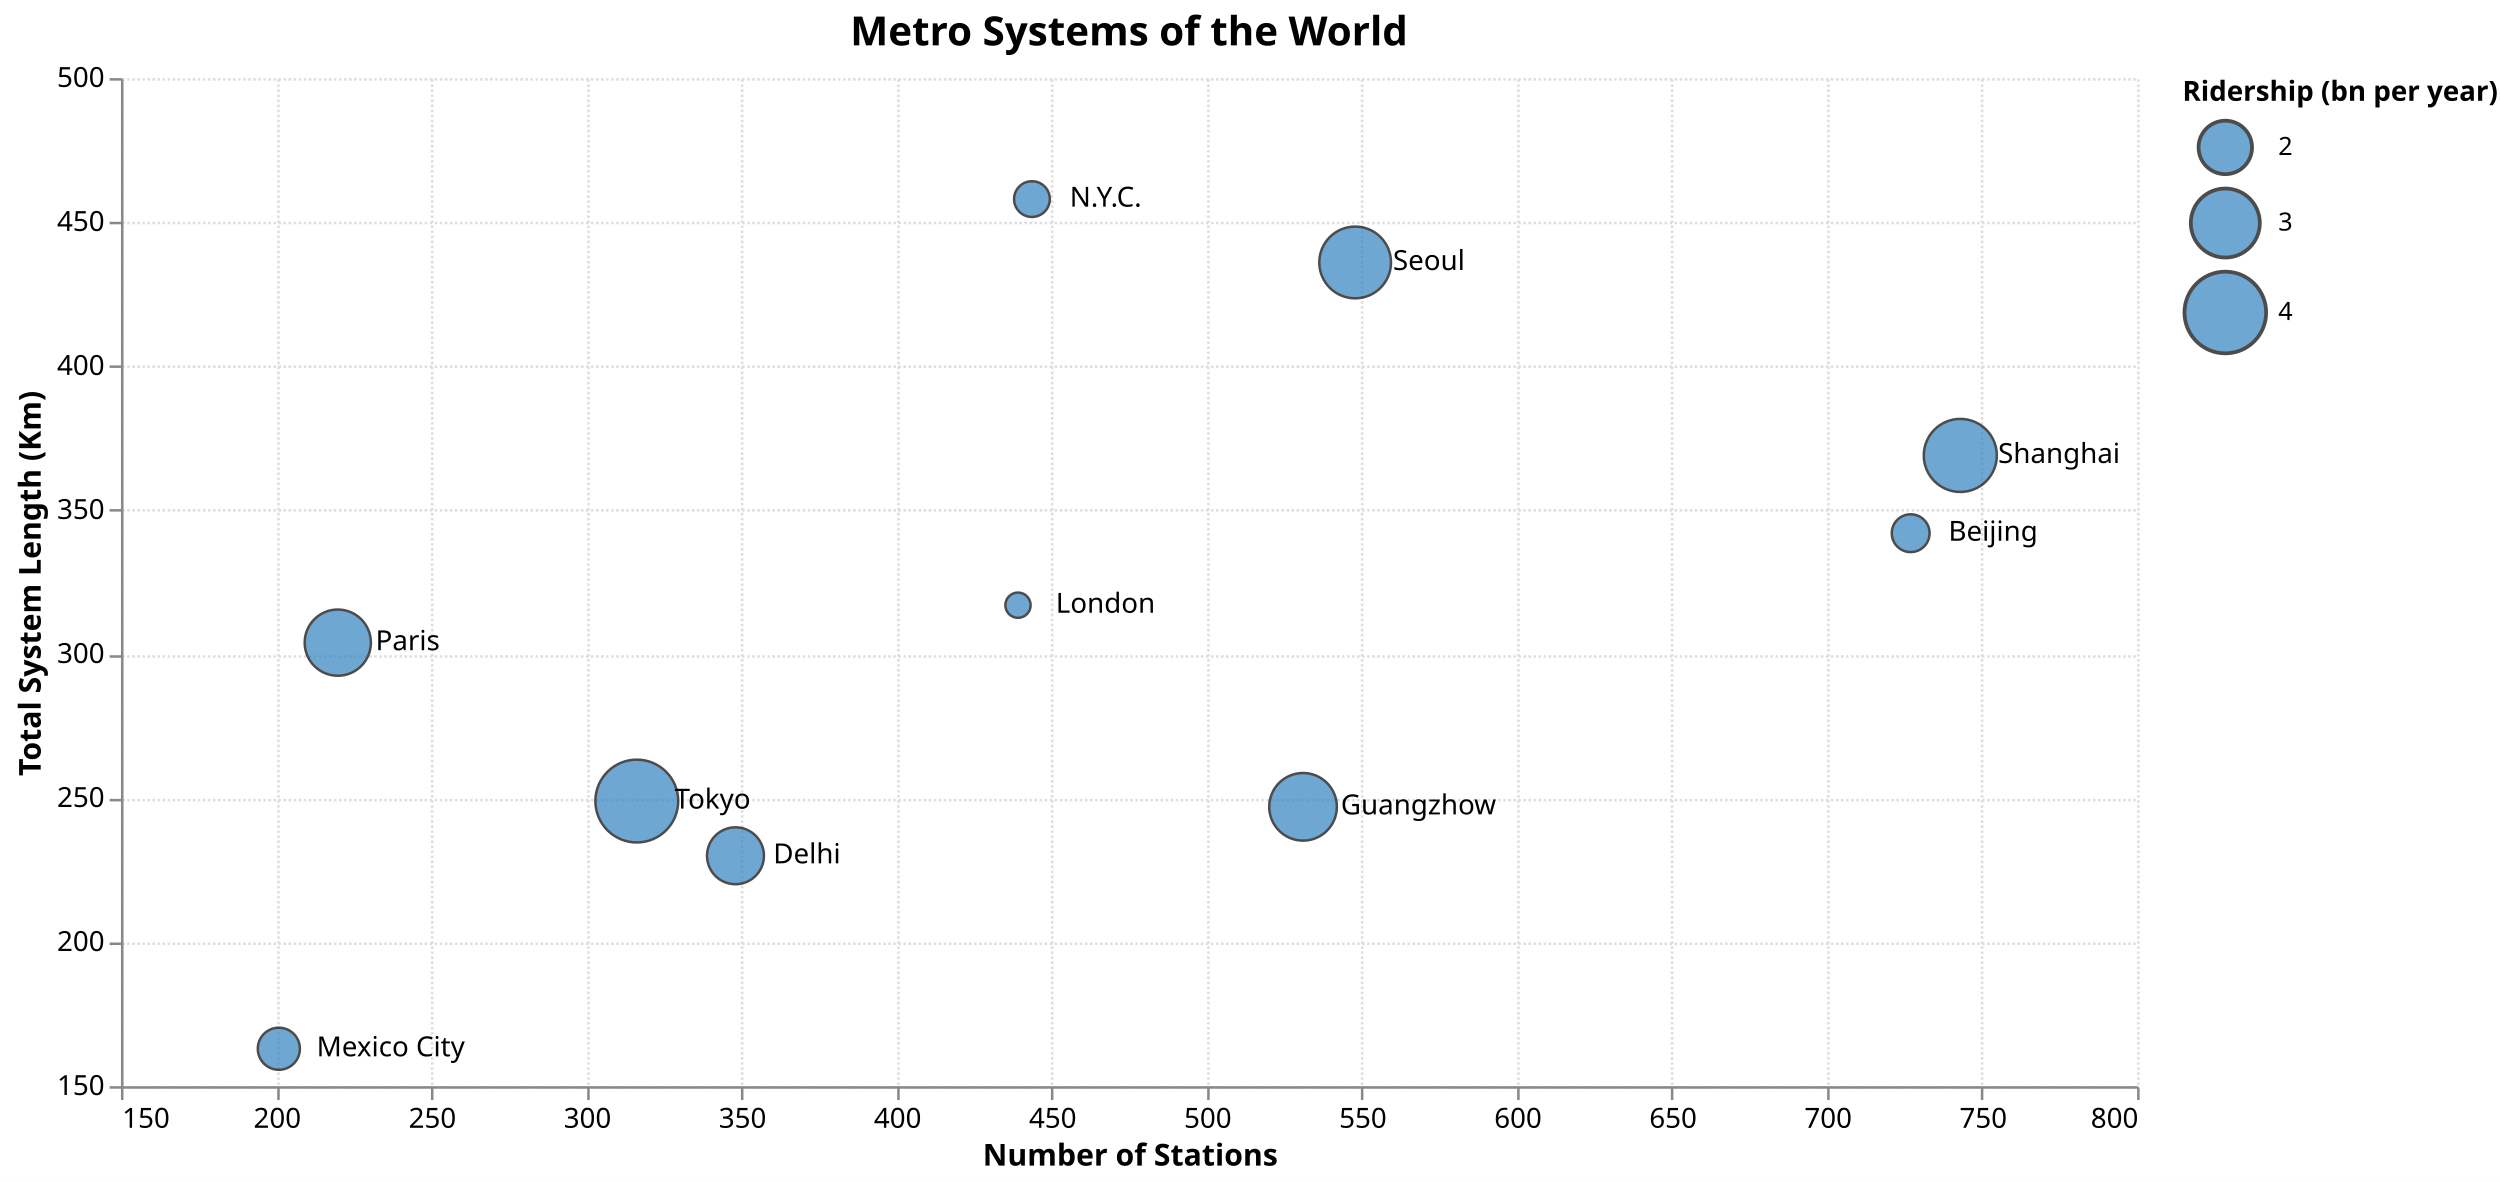
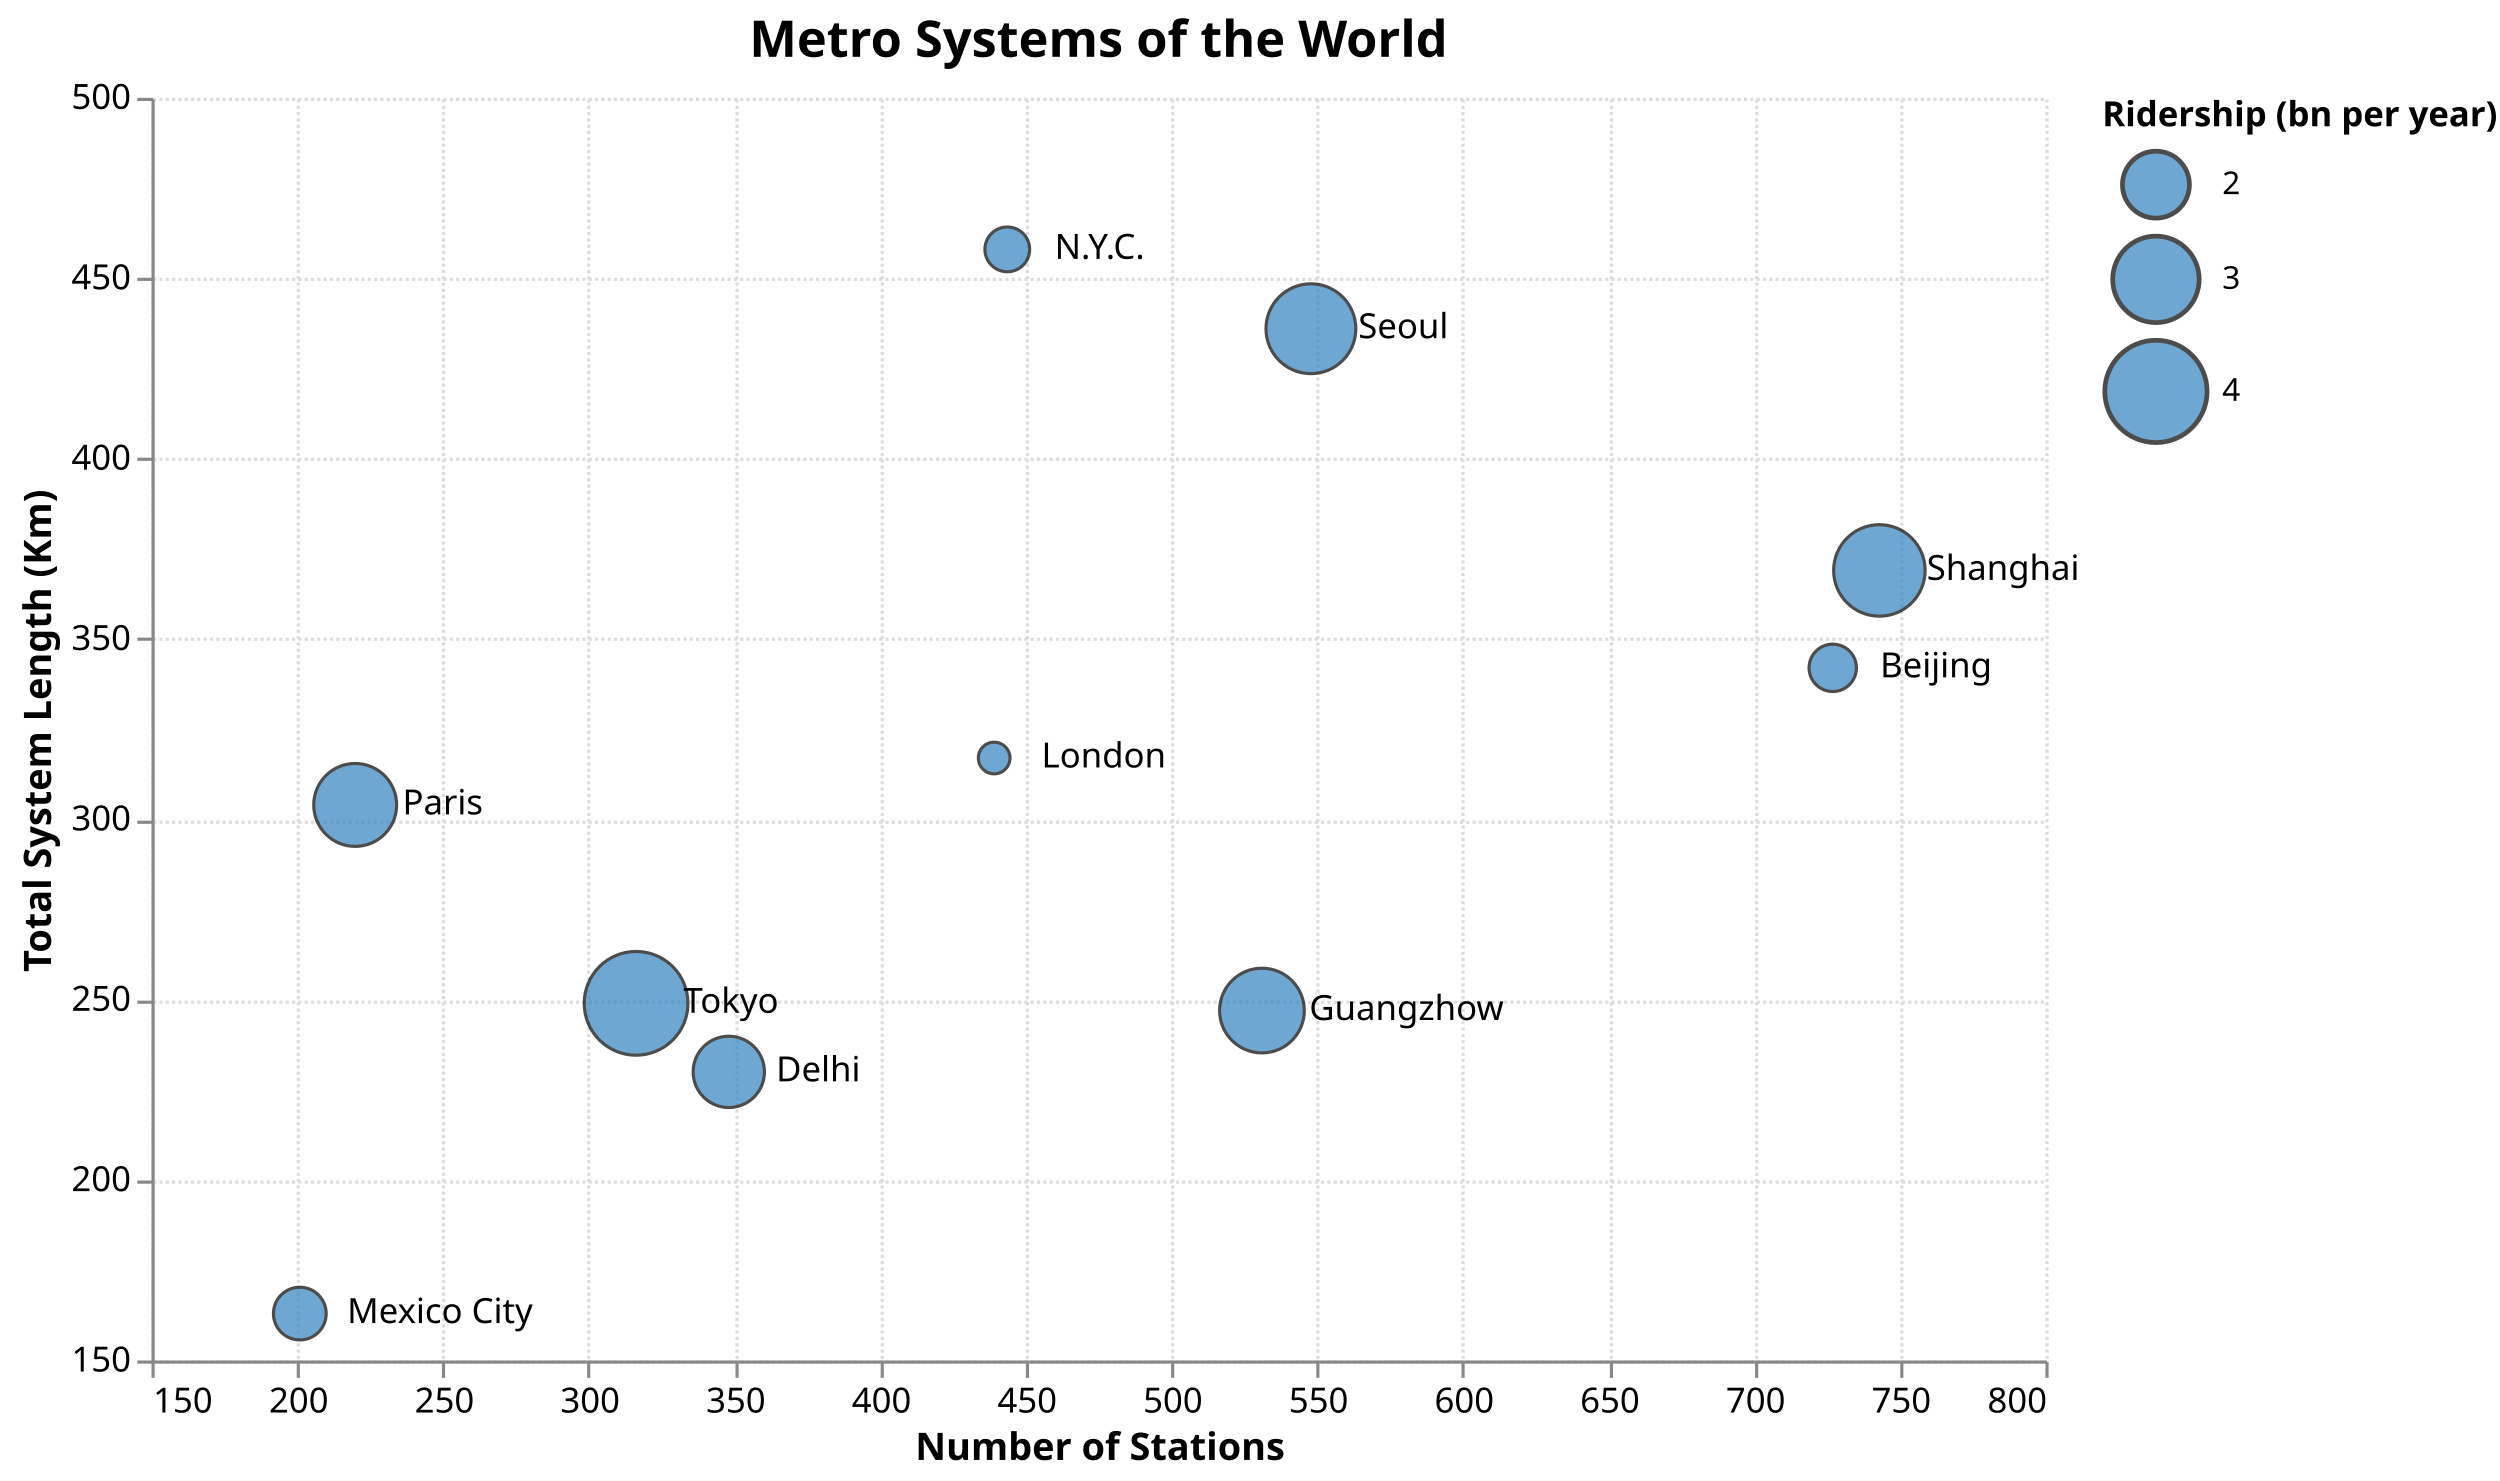
- <svg xmlns="http://www.w3.org/2000/svg" version="1.1" class="marks" width="992" height="469" viewBox="0 0 992 469">
-   <rect width="992" height="469" fill="white" />
+ <svg xmlns="http://www.w3.org/2000/svg" version="1.1" class="marks" width="792" height="469" viewBox="0 0 792 469">
+   <rect width="792" height="469" fill="white" />
  <g fill="none" stroke-miterlimit="10" transform="translate(48,31)">
    <g class="mark-group role-frame root" role="graphics-object" aria-roledescription="group mark container">
      <g transform="translate(0,0)">
-         <path class="background" aria-hidden="true" d="M0,0h800v400h-800Z" />
+         <path class="background" aria-hidden="true" d="M0,0h600v400h-600Z" />
        <g>
          <g class="mark-group role-axis" aria-hidden="true">
            <g transform="translate(0.5,400.5)">
              <path class="background" aria-hidden="true" d="M0,0h0v0h0Z" pointer-events="none" />
              <g>
                <g class="mark-rule role-axis-grid" pointer-events="none">
                  <line transform="translate(0,-400)" x2="0" y2="400" stroke="#ddd" stroke-width="1" stroke-dasharray="1,1" opacity="1" />
-                   <line transform="translate(62,-400)" x2="0" y2="400" stroke="#ddd" stroke-width="1" stroke-dasharray="1,1" opacity="1" />
-                   <line transform="translate(123,-400)" x2="0" y2="400" stroke="#ddd" stroke-width="1" stroke-dasharray="1,1" opacity="1" />
+                   <line transform="translate(46,-400)" x2="0" y2="400" stroke="#ddd" stroke-width="1" stroke-dasharray="1,1" opacity="1" />
+                   <line transform="translate(92,-400)" x2="0" y2="400" stroke="#ddd" stroke-width="1" stroke-dasharray="1,1" opacity="1" />
+                   <line transform="translate(138,-400)" x2="0" y2="400" stroke="#ddd" stroke-width="1" stroke-dasharray="1,1" opacity="1" />
                  <line transform="translate(185,-400)" x2="0" y2="400" stroke="#ddd" stroke-width="1" stroke-dasharray="1,1" opacity="1" />
-                   <line transform="translate(246,-400)" x2="0" y2="400" stroke="#ddd" stroke-width="1" stroke-dasharray="1,1" opacity="1" />
-                   <line transform="translate(308,-400)" x2="0" y2="400" stroke="#ddd" stroke-width="1" stroke-dasharray="1,1" opacity="1" />
+                   <line transform="translate(231,-400)" x2="0" y2="400" stroke="#ddd" stroke-width="1" stroke-dasharray="1,1" opacity="1" />
+                   <line transform="translate(277,-400)" x2="0" y2="400" stroke="#ddd" stroke-width="1" stroke-dasharray="1,1" opacity="1" />
+                   <line transform="translate(323,-400)" x2="0" y2="400" stroke="#ddd" stroke-width="1" stroke-dasharray="1,1" opacity="1" />
                  <line transform="translate(369,-400)" x2="0" y2="400" stroke="#ddd" stroke-width="1" stroke-dasharray="1,1" opacity="1" />
-                   <line transform="translate(431,-400)" x2="0" y2="400" stroke="#ddd" stroke-width="1" stroke-dasharray="1,1" opacity="1" />
-                   <line transform="translate(492,-400)" x2="0" y2="400" stroke="#ddd" stroke-width="1" stroke-dasharray="1,1" opacity="1" />
+                   <line transform="translate(415,-400)" x2="0" y2="400" stroke="#ddd" stroke-width="1" stroke-dasharray="1,1" opacity="1" />
+                   <line transform="translate(462,-400)" x2="0" y2="400" stroke="#ddd" stroke-width="1" stroke-dasharray="1,1" opacity="1" />
+                   <line transform="translate(508,-400)" x2="0" y2="400" stroke="#ddd" stroke-width="1" stroke-dasharray="1,1" opacity="1" />
                  <line transform="translate(554,-400)" x2="0" y2="400" stroke="#ddd" stroke-width="1" stroke-dasharray="1,1" opacity="1" />
-                   <line transform="translate(615,-400)" x2="0" y2="400" stroke="#ddd" stroke-width="1" stroke-dasharray="1,1" opacity="1" />
-                   <line transform="translate(677,-400)" x2="0" y2="400" stroke="#ddd" stroke-width="1" stroke-dasharray="1,1" opacity="1" />
-                   <line transform="translate(738,-400)" x2="0" y2="400" stroke="#ddd" stroke-width="1" stroke-dasharray="1,1" opacity="1" />
-                   <line transform="translate(800,-400)" x2="0" y2="400" stroke="#ddd" stroke-width="1" stroke-dasharray="1,1" opacity="1" />
+                   <line transform="translate(600,-400)" x2="0" y2="400" stroke="#ddd" stroke-width="1" stroke-dasharray="1,1" opacity="1" />
                </g>
              </g>
              <path class="foreground" aria-hidden="true" d="" pointer-events="none" display="none" />
            </g>
          </g>
          <g class="mark-group role-axis" aria-hidden="true">
            <g transform="translate(0.5,0.5)">
              <path class="background" aria-hidden="true" d="M0,0h0v0h0Z" pointer-events="none" />
              <g>
                <g class="mark-rule role-axis-grid" pointer-events="none">
-                   <line transform="translate(0,400)" x2="800" y2="0" stroke="#ddd" stroke-width="1" stroke-dasharray="1,1" opacity="1" />
-                   <line transform="translate(0,343)" x2="800" y2="0" stroke="#ddd" stroke-width="1" stroke-dasharray="1,1" opacity="1" />
-                   <line transform="translate(0,286)" x2="800" y2="0" stroke="#ddd" stroke-width="1" stroke-dasharray="1,1" opacity="1" />
-                   <line transform="translate(0,229)" x2="800" y2="0" stroke="#ddd" stroke-width="1" stroke-dasharray="1,1" opacity="1" />
-                   <line transform="translate(0,171)" x2="800" y2="0" stroke="#ddd" stroke-width="1" stroke-dasharray="1,1" opacity="1" />
-                   <line transform="translate(0,114)" x2="800" y2="0" stroke="#ddd" stroke-width="1" stroke-dasharray="1,1" opacity="1" />
-                   <line transform="translate(0,57)" x2="800" y2="0" stroke="#ddd" stroke-width="1" stroke-dasharray="1,1" opacity="1" />
-                   <line transform="translate(0,0)" x2="800" y2="0" stroke="#ddd" stroke-width="1" stroke-dasharray="1,1" opacity="1" />
+                   <line transform="translate(0,400)" x2="600" y2="0" stroke="#ddd" stroke-width="1" stroke-dasharray="1,1" opacity="1" />
+                   <line transform="translate(0,343)" x2="600" y2="0" stroke="#ddd" stroke-width="1" stroke-dasharray="1,1" opacity="1" />
+                   <line transform="translate(0,286)" x2="600" y2="0" stroke="#ddd" stroke-width="1" stroke-dasharray="1,1" opacity="1" />
+                   <line transform="translate(0,229)" x2="600" y2="0" stroke="#ddd" stroke-width="1" stroke-dasharray="1,1" opacity="1" />
+                   <line transform="translate(0,171)" x2="600" y2="0" stroke="#ddd" stroke-width="1" stroke-dasharray="1,1" opacity="1" />
+                   <line transform="translate(0,114)" x2="600" y2="0" stroke="#ddd" stroke-width="1" stroke-dasharray="1,1" opacity="1" />
+                   <line transform="translate(0,57)" x2="600" y2="0" stroke="#ddd" stroke-width="1" stroke-dasharray="1,1" opacity="1" />
+                   <line transform="translate(0,0)" x2="600" y2="0" stroke="#ddd" stroke-width="1" stroke-dasharray="1,1" opacity="1" />
                </g>
              </g>
              <path class="foreground" aria-hidden="true" d="" pointer-events="none" display="none" />
            </g>
          </g>
          <g class="mark-group role-axis" role="graphics-symbol" aria-roledescription="axis" aria-label="X-axis titled 'Number of Stations' for a linear scale with values from 150 to 800">
            <g transform="translate(0.5,400.5)">
              <path class="background" aria-hidden="true" d="M0,0h0v0h0Z" pointer-events="none" />
              <g>
                <g class="mark-rule role-axis-tick" pointer-events="none">
                  <line transform="translate(0,0)" x2="0" y2="5" stroke="#888" stroke-width="1" opacity="1" />
-                   <line transform="translate(62,0)" x2="0" y2="5" stroke="#888" stroke-width="1" opacity="1" />
-                   <line transform="translate(123,0)" x2="0" y2="5" stroke="#888" stroke-width="1" opacity="1" />
+                   <line transform="translate(46,0)" x2="0" y2="5" stroke="#888" stroke-width="1" opacity="1" />
+                   <line transform="translate(92,0)" x2="0" y2="5" stroke="#888" stroke-width="1" opacity="1" />
+                   <line transform="translate(138,0)" x2="0" y2="5" stroke="#888" stroke-width="1" opacity="1" />
                  <line transform="translate(185,0)" x2="0" y2="5" stroke="#888" stroke-width="1" opacity="1" />
-                   <line transform="translate(246,0)" x2="0" y2="5" stroke="#888" stroke-width="1" opacity="1" />
-                   <line transform="translate(308,0)" x2="0" y2="5" stroke="#888" stroke-width="1" opacity="1" />
+                   <line transform="translate(231,0)" x2="0" y2="5" stroke="#888" stroke-width="1" opacity="1" />
+                   <line transform="translate(277,0)" x2="0" y2="5" stroke="#888" stroke-width="1" opacity="1" />
+                   <line transform="translate(323,0)" x2="0" y2="5" stroke="#888" stroke-width="1" opacity="1" />
                  <line transform="translate(369,0)" x2="0" y2="5" stroke="#888" stroke-width="1" opacity="1" />
-                   <line transform="translate(431,0)" x2="0" y2="5" stroke="#888" stroke-width="1" opacity="1" />
-                   <line transform="translate(492,0)" x2="0" y2="5" stroke="#888" stroke-width="1" opacity="1" />
+                   <line transform="translate(415,0)" x2="0" y2="5" stroke="#888" stroke-width="1" opacity="1" />
+                   <line transform="translate(462,0)" x2="0" y2="5" stroke="#888" stroke-width="1" opacity="1" />
+                   <line transform="translate(508,0)" x2="0" y2="5" stroke="#888" stroke-width="1" opacity="1" />
                  <line transform="translate(554,0)" x2="0" y2="5" stroke="#888" stroke-width="1" opacity="1" />
-                   <line transform="translate(615,0)" x2="0" y2="5" stroke="#888" stroke-width="1" opacity="1" />
-                   <line transform="translate(677,0)" x2="0" y2="5" stroke="#888" stroke-width="1" opacity="1" />
-                   <line transform="translate(738,0)" x2="0" y2="5" stroke="#888" stroke-width="1" opacity="1" />
-                   <line transform="translate(800,0)" x2="0" y2="5" stroke="#888" stroke-width="1" opacity="1" />
+                   <line transform="translate(600,0)" x2="0" y2="5" stroke="#888" stroke-width="1" opacity="1" />
                </g>
                <g class="mark-text role-axis-label" pointer-events="none">
                  <text text-anchor="start" transform="translate(0,16)" font-family="sans-serif" font-size="11px" fill="#000" opacity="1">150</text>
-                   <text text-anchor="middle" transform="translate(61.53846,16)" font-family="sans-serif" font-size="11px" fill="#000" opacity="1">200</text>
-                   <text text-anchor="middle" transform="translate(123.0769,16)" font-family="sans-serif" font-size="11px" fill="#000" opacity="1">250</text>
-                   <text text-anchor="middle" transform="translate(184.6154,16)" font-family="sans-serif" font-size="11px" fill="#000" opacity="1">300</text>
-                   <text text-anchor="middle" transform="translate(246.1538,16)" font-family="sans-serif" font-size="11px" fill="#000" opacity="1">350</text>
-                   <text text-anchor="middle" transform="translate(307.6923,16)" font-family="sans-serif" font-size="11px" fill="#000" opacity="1">400</text>
-                   <text text-anchor="middle" transform="translate(369.2308,16)" font-family="sans-serif" font-size="11px" fill="#000" opacity="1">450</text>
-                   <text text-anchor="middle" transform="translate(430.7692,16)" font-family="sans-serif" font-size="11px" fill="#000" opacity="1">500</text>
-                   <text text-anchor="middle" transform="translate(492.3077,16)" font-family="sans-serif" font-size="11px" fill="#000" opacity="1">550</text>
-                   <text text-anchor="middle" transform="translate(553.8462,16)" font-family="sans-serif" font-size="11px" fill="#000" opacity="1">600</text>
-                   <text text-anchor="middle" transform="translate(615.3846,16)" font-family="sans-serif" font-size="11px" fill="#000" opacity="1">650</text>
-                   <text text-anchor="middle" transform="translate(676.9231,16)" font-family="sans-serif" font-size="11px" fill="#000" opacity="1">700</text>
-                   <text text-anchor="middle" transform="translate(738.4615,16)" font-family="sans-serif" font-size="11px" fill="#000" opacity="1">750</text>
-                   <text text-anchor="end" transform="translate(800,16)" font-family="sans-serif" font-size="11px" fill="#000" opacity="1">800</text>
+                   <text text-anchor="middle" transform="translate(46.15385,16)" font-family="sans-serif" font-size="11px" fill="#000" opacity="1">200</text>
+                   <text text-anchor="middle" transform="translate(92.30769,16)" font-family="sans-serif" font-size="11px" fill="#000" opacity="1">250</text>
+                   <text text-anchor="middle" transform="translate(138.4615,16)" font-family="sans-serif" font-size="11px" fill="#000" opacity="1">300</text>
+                   <text text-anchor="middle" transform="translate(184.6154,16)" font-family="sans-serif" font-size="11px" fill="#000" opacity="1">350</text>
+                   <text text-anchor="middle" transform="translate(230.7692,16)" font-family="sans-serif" font-size="11px" fill="#000" opacity="1">400</text>
+                   <text text-anchor="middle" transform="translate(276.9231,16)" font-family="sans-serif" font-size="11px" fill="#000" opacity="1">450</text>
+                   <text text-anchor="middle" transform="translate(323.0769,16)" font-family="sans-serif" font-size="11px" fill="#000" opacity="1">500</text>
+                   <text text-anchor="middle" transform="translate(369.2308,16)" font-family="sans-serif" font-size="11px" fill="#000" opacity="1">550</text>
+                   <text text-anchor="middle" transform="translate(415.3846,16)" font-family="sans-serif" font-size="11px" fill="#000" opacity="1">600</text>
+                   <text text-anchor="middle" transform="translate(461.5385,16)" font-family="sans-serif" font-size="11px" fill="#000" opacity="1">650</text>
+                   <text text-anchor="middle" transform="translate(507.6923,16)" font-family="sans-serif" font-size="11px" fill="#000" opacity="1">700</text>
+                   <text text-anchor="middle" transform="translate(553.8462,16)" font-family="sans-serif" font-size="11px" fill="#000" opacity="1">750</text>
+                   <text text-anchor="end" transform="translate(600,16)" font-family="sans-serif" font-size="11px" fill="#000" opacity="1">800</text>
                </g>
                <g class="mark-rule role-axis-domain" pointer-events="none">
-                   <line transform="translate(0,0)" x2="800" y2="0" stroke="#888" stroke-width="1" opacity="1" />
+                   <line transform="translate(0,0)" x2="600" y2="0" stroke="#888" stroke-width="1" opacity="1" />
                </g>
                <g class="mark-text role-axis-title" pointer-events="none">
-                   <text text-anchor="middle" transform="translate(400,31)" font-family="sans-serif" font-size="12px" font-weight="bold" fill="#000" opacity="1">Number of Stations</text>
+                   <text text-anchor="middle" transform="translate(300,31)" font-family="sans-serif" font-size="12px" font-weight="bold" fill="#000" opacity="1">Number of Stations</text>
                </g>
              </g>
              <path class="foreground" aria-hidden="true" d="" pointer-events="none" display="none" />
            </g>
          </g>
          <g class="mark-group role-axis" role="graphics-symbol" aria-roledescription="axis" aria-label="Y-axis titled 'Total System Length (Km)' for a linear scale with values from 150 to 500">
            <g transform="translate(0.5,0.5)">
              <path class="background" aria-hidden="true" d="M0,0h0v0h0Z" pointer-events="none" />
              <g>
                <g class="mark-rule role-axis-tick" pointer-events="none">
                  <line transform="translate(0,400)" x2="-5" y2="0" stroke="#888" stroke-width="1" opacity="1" />
                  <line transform="translate(0,343)" x2="-5" y2="0" stroke="#888" stroke-width="1" opacity="1" />
                  <line transform="translate(0,286)" x2="-5" y2="0" stroke="#888" stroke-width="1" opacity="1" />
                  <line transform="translate(0,229)" x2="-5" y2="0" stroke="#888" stroke-width="1" opacity="1" />
                  <line transform="translate(0,171)" x2="-5" y2="0" stroke="#888" stroke-width="1" opacity="1" />
                  <line transform="translate(0,114)" x2="-5" y2="0" stroke="#888" stroke-width="1" opacity="1" />
                  <line transform="translate(0,57)" x2="-5" y2="0" stroke="#888" stroke-width="1" opacity="1" />
                  <line transform="translate(0,0)" x2="-5" y2="0" stroke="#888" stroke-width="1" opacity="1" />
                </g>
                <g class="mark-text role-axis-label" pointer-events="none">
                  <text text-anchor="end" transform="translate(-7,403)" font-family="sans-serif" font-size="11px" fill="#000" opacity="1">150</text>
                  <text text-anchor="end" transform="translate(-7,345.8571)" font-family="sans-serif" font-size="11px" fill="#000" opacity="1">200</text>
                  <text text-anchor="end" transform="translate(-7,288.7143)" font-family="sans-serif" font-size="11px" fill="#000" opacity="1">250</text>
                  <text text-anchor="end" transform="translate(-7,231.5714)" font-family="sans-serif" font-size="11px" fill="#000" opacity="1">300</text>
                  <text text-anchor="end" transform="translate(-7,174.4286)" font-family="sans-serif" font-size="11px" fill="#000" opacity="1">350</text>
                  <text text-anchor="end" transform="translate(-7,117.2857)" font-family="sans-serif" font-size="11px" fill="#000" opacity="1">400</text>
                  <text text-anchor="end" transform="translate(-7,60.14286)" font-family="sans-serif" font-size="11px" fill="#000" opacity="1">450</text>
                  <text text-anchor="end" transform="translate(-7,3)" font-family="sans-serif" font-size="11px" fill="#000" opacity="1">500</text>
                </g>
                <g class="mark-rule role-axis-domain" pointer-events="none">
                  <line transform="translate(0,400)" x2="0" y2="-400" stroke="#888" stroke-width="1" opacity="1" />
                </g>
                <g class="mark-text role-axis-title" pointer-events="none">
                  <text text-anchor="middle" transform="translate(-29.35303,200) rotate(-90) translate(0,-3)" font-family="sans-serif" font-size="12px" font-weight="bold" fill="#000" opacity="1">Total System Length (Km)</text>
                </g>
              </g>
              <path class="foreground" aria-hidden="true" d="" pointer-events="none" display="none" />
            </g>
          </g>
          <g class="mark-symbol role-mark layer_0_marks" role="graphics-object" aria-roledescription="symbol mark container">
-             <path aria-label="NumberofStations: 348.12; Length: 230; Ridership: 1.7" role="graphics-symbol" aria-roledescription="circle" transform="translate(243.84,308.5714)" d="M11.292,0A11.292,11.292,0,1,1,-11.292,0A11.292,11.292,0,1,1,11.292,0" fill="#3182bd" stroke="black" stroke-width="1" opacity="0.7" />
-             <path aria-label="NumberofStations: 531.1; Length: 247; Ridership: 2.4" role="graphics-symbol" aria-roledescription="circle" transform="translate(469.0462,289.1429)" d="M13.416,0A13.416,13.416,0,1,1,-13.416,0A13.416,13.416,0,1,1,13.416,0" fill="#3182bd" stroke="black" stroke-width="1" opacity="0.7" />
-             <path aria-label="NumberofStations: 316.3; Length: 249; Ridership: 3.6" role="graphics-symbol" aria-roledescription="circle" transform="translate(204.6769,286.8571)" d="M16.432,0A16.432,16.432,0,1,1,-16.432,0A16.432,16.432,0,1,1,16.432,0" fill="#3182bd" stroke="black" stroke-width="1" opacity="0.7" />
-             <path aria-label="NumberofStations: 200.9; Length: 163; Ridership: 0.93" role="graphics-symbol" aria-roledescription="circle" transform="translate(62.64615,385.1429)" d="M8.352,0A8.352,8.352,0,1,1,-8.352,0A8.352,8.352,0,1,1,8.352,0" fill="#3182bd" stroke="black" stroke-width="1" opacity="0.7" />
-             <path aria-label="NumberofStations: 439.2; Length: 317; Ridership: 0.335" role="graphics-symbol" aria-roledescription="circle" transform="translate(355.9385,209.1429)" d="M5.012,0A5.012,5.012,0,1,1,-5.012,0A5.012,5.012,0,1,1,5.012,0" fill="#3182bd" stroke="black" stroke-width="1" opacity="0.7" />
-             <path aria-label="NumberofStations: 547.9; Length: 436; Ridership: 2.7" role="graphics-symbol" aria-roledescription="circle" transform="translate(489.7231,73.14286)" d="M14.23,0A14.23,14.23,0,1,1,-14.23,0A14.23,14.23,0,1,1,14.23,0" fill="#3182bd" stroke="black" stroke-width="1" opacity="0.7" />
-             <path aria-label="NumberofStations: 219.9; Length: 304; Ridership: 2.3" role="graphics-symbol" aria-roledescription="circle" transform="translate(86.03077,224)" d="M13.134,0A13.134,13.134,0,1,1,-13.134,0A13.134,13.134,0,1,1,13.134,0" fill="#3182bd" stroke="black" stroke-width="1" opacity="0.7" />
-             <path aria-label="NumberofStations: 727; Length: 342; Ridership: 0.75" role="graphics-symbol" aria-roledescription="circle" transform="translate(710.1538,180.5714)" d="M7.5,0A7.5,7.5,0,1,1,-7.5,0A7.5,7.5,0,1,1,7.5,0" fill="#3182bd" stroke="black" stroke-width="1" opacity="0.7" />
-             <path aria-label="NumberofStations: 743; Length: 369; Ridership: 2.8" role="graphics-symbol" aria-roledescription="circle" transform="translate(729.8462,149.7143)" d="M14.491,0A14.491,14.491,0,1,1,-14.491,0A14.491,14.491,0,1,1,14.491,0" fill="#3182bd" stroke="black" stroke-width="1" opacity="0.7" />
-             <path aria-label="NumberofStations: 443.7; Length: 458; Ridership: 0.67" role="graphics-symbol" aria-roledescription="circle" transform="translate(361.4769,48)" d="M7.089,0A7.089,7.089,0,1,1,-7.089,0A7.089,7.089,0,1,1,7.089,0" fill="#3182bd" stroke="black" stroke-width="1" opacity="0.7" />
+             <path aria-label="NumberofStations: 348.12; Length: 230; Ridership: 1.7" role="graphics-symbol" aria-roledescription="circle" transform="translate(182.88,308.5714)" d="M11.292,0A11.292,11.292,0,1,1,-11.292,0A11.292,11.292,0,1,1,11.292,0" fill="#3182bd" stroke="black" stroke-width="1" opacity="0.7" />
+             <path aria-label="NumberofStations: 531.1; Length: 247; Ridership: 2.4" role="graphics-symbol" aria-roledescription="circle" transform="translate(351.7846,289.1429)" d="M13.416,0A13.416,13.416,0,1,1,-13.416,0A13.416,13.416,0,1,1,13.416,0" fill="#3182bd" stroke="black" stroke-width="1" opacity="0.7" />
+             <path aria-label="NumberofStations: 316.3; Length: 249; Ridership: 3.6" role="graphics-symbol" aria-roledescription="circle" transform="translate(153.5077,286.8571)" d="M16.432,0A16.432,16.432,0,1,1,-16.432,0A16.432,16.432,0,1,1,16.432,0" fill="#3182bd" stroke="black" stroke-width="1" opacity="0.7" />
+             <path aria-label="NumberofStations: 200.9; Length: 163; Ridership: 0.93" role="graphics-symbol" aria-roledescription="circle" transform="translate(46.98462,385.1429)" d="M8.352,0A8.352,8.352,0,1,1,-8.352,0A8.352,8.352,0,1,1,8.352,0" fill="#3182bd" stroke="black" stroke-width="1" opacity="0.7" />
+             <path aria-label="NumberofStations: 439.2; Length: 317; Ridership: 0.335" role="graphics-symbol" aria-roledescription="circle" transform="translate(266.9538,209.1429)" d="M5.012,0A5.012,5.012,0,1,1,-5.012,0A5.012,5.012,0,1,1,5.012,0" fill="#3182bd" stroke="black" stroke-width="1" opacity="0.7" />
+             <path aria-label="NumberofStations: 547.9; Length: 436; Ridership: 2.7" role="graphics-symbol" aria-roledescription="circle" transform="translate(367.2923,73.14286)" d="M14.23,0A14.23,14.23,0,1,1,-14.23,0A14.23,14.23,0,1,1,14.23,0" fill="#3182bd" stroke="black" stroke-width="1" opacity="0.7" />
+             <path aria-label="NumberofStations: 219.9; Length: 304; Ridership: 2.3" role="graphics-symbol" aria-roledescription="circle" transform="translate(64.52308,224)" d="M13.134,0A13.134,13.134,0,1,1,-13.134,0A13.134,13.134,0,1,1,13.134,0" fill="#3182bd" stroke="black" stroke-width="1" opacity="0.7" />
+             <path aria-label="NumberofStations: 727; Length: 342; Ridership: 0.75" role="graphics-symbol" aria-roledescription="circle" transform="translate(532.6154,180.5714)" d="M7.5,0A7.5,7.5,0,1,1,-7.5,0A7.5,7.5,0,1,1,7.5,0" fill="#3182bd" stroke="black" stroke-width="1" opacity="0.7" />
+             <path aria-label="NumberofStations: 743; Length: 369; Ridership: 2.8" role="graphics-symbol" aria-roledescription="circle" transform="translate(547.3846,149.7143)" d="M14.491,0A14.491,14.491,0,1,1,-14.491,0A14.491,14.491,0,1,1,14.491,0" fill="#3182bd" stroke="black" stroke-width="1" opacity="0.7" />
+             <path aria-label="NumberofStations: 443.7; Length: 458; Ridership: 0.67" role="graphics-symbol" aria-roledescription="circle" transform="translate(271.1077,48)" d="M7.089,0A7.089,7.089,0,1,1,-7.089,0A7.089,7.089,0,1,1,7.089,0" fill="#3182bd" stroke="black" stroke-width="1" opacity="0.7" />
          </g>
          <g class="mark-text role-mark layer_1_marks" role="graphics-object" aria-roledescription="text mark container">
-             <text aria-label="NumberofStations: 348.12; Length: 230; City: Delhi" role="graphics-symbol" aria-roledescription="text mark" text-anchor="start" transform="translate(258.84,311.5714)" font-family="sans-serif" font-size="11px" fill="black">Delhi</text>
-             <text aria-label="NumberofStations: 531.1; Length: 247; City: Guangzhow" role="graphics-symbol" aria-roledescription="text mark" text-anchor="start" transform="translate(484.0462,292.1429)" font-family="sans-serif" font-size="11px" fill="black">Guangzhow</text>
-             <text aria-label="NumberofStations: 316.3; Length: 249; City: Tokyo" role="graphics-symbol" aria-roledescription="text mark" text-anchor="start" transform="translate(219.6769,289.8571)" font-family="sans-serif" font-size="11px" fill="black">Tokyo</text>
-             <text aria-label="NumberofStations: 200.9; Length: 163; City: Mexico City" role="graphics-symbol" aria-roledescription="text mark" text-anchor="start" transform="translate(77.64615,388.1429)" font-family="sans-serif" font-size="11px" fill="black">Mexico City</text>
-             <text aria-label="NumberofStations: 439.2; Length: 317; City: London" role="graphics-symbol" aria-roledescription="text mark" text-anchor="start" transform="translate(370.9385,212.1429)" font-family="sans-serif" font-size="11px" fill="black">London</text>
-             <text aria-label="NumberofStations: 547.9; Length: 436; City: Seoul" role="graphics-symbol" aria-roledescription="text mark" text-anchor="start" transform="translate(504.7231,76.14286)" font-family="sans-serif" font-size="11px" fill="black">Seoul</text>
-             <text aria-label="NumberofStations: 219.9; Length: 304; City: Paris" role="graphics-symbol" aria-roledescription="text mark" text-anchor="start" transform="translate(101.0308,227)" font-family="sans-serif" font-size="11px" fill="black">Paris</text>
-             <text aria-label="NumberofStations: 727; Length: 342; City: Beijing" role="graphics-symbol" aria-roledescription="text mark" text-anchor="start" transform="translate(725.1538,183.5714)" font-family="sans-serif" font-size="11px" fill="black">Beijing</text>
-             <text aria-label="NumberofStations: 743; Length: 369; City: Shanghai" role="graphics-symbol" aria-roledescription="text mark" text-anchor="start" transform="translate(744.8462,152.7143)" font-family="sans-serif" font-size="11px" fill="black">Shanghai</text>
-             <text aria-label="NumberofStations: 443.7; Length: 458; City: N.Y.C." role="graphics-symbol" aria-roledescription="text mark" text-anchor="start" transform="translate(376.4769,51)" font-family="sans-serif" font-size="11px" fill="black">N.Y.C.</text>
+             <text aria-label="NumberofStations: 348.12; Length: 230; City: Delhi" role="graphics-symbol" aria-roledescription="text mark" text-anchor="start" transform="translate(197.88,311.5714)" font-family="sans-serif" font-size="11px" fill="black">Delhi</text>
+             <text aria-label="NumberofStations: 531.1; Length: 247; City: Guangzhow" role="graphics-symbol" aria-roledescription="text mark" text-anchor="start" transform="translate(366.7846,292.1429)" font-family="sans-serif" font-size="11px" fill="black">Guangzhow</text>
+             <text aria-label="NumberofStations: 316.3; Length: 249; City: Tokyo" role="graphics-symbol" aria-roledescription="text mark" text-anchor="start" transform="translate(168.5077,289.8571)" font-family="sans-serif" font-size="11px" fill="black">Tokyo</text>
+             <text aria-label="NumberofStations: 200.9; Length: 163; City: Mexico City" role="graphics-symbol" aria-roledescription="text mark" text-anchor="start" transform="translate(61.98462,388.1429)" font-family="sans-serif" font-size="11px" fill="black">Mexico City</text>
+             <text aria-label="NumberofStations: 439.2; Length: 317; City: London" role="graphics-symbol" aria-roledescription="text mark" text-anchor="start" transform="translate(281.9538,212.1429)" font-family="sans-serif" font-size="11px" fill="black">London</text>
+             <text aria-label="NumberofStations: 547.9; Length: 436; City: Seoul" role="graphics-symbol" aria-roledescription="text mark" text-anchor="start" transform="translate(382.2923,76.14286)" font-family="sans-serif" font-size="11px" fill="black">Seoul</text>
+             <text aria-label="NumberofStations: 219.9; Length: 304; City: Paris" role="graphics-symbol" aria-roledescription="text mark" text-anchor="start" transform="translate(79.52308,227)" font-family="sans-serif" font-size="11px" fill="black">Paris</text>
+             <text aria-label="NumberofStations: 727; Length: 342; City: Beijing" role="graphics-symbol" aria-roledescription="text mark" text-anchor="start" transform="translate(547.6154,183.5714)" font-family="sans-serif" font-size="11px" fill="black">Beijing</text>
+             <text aria-label="NumberofStations: 743; Length: 369; City: Shanghai" role="graphics-symbol" aria-roledescription="text mark" text-anchor="start" transform="translate(562.3846,152.7143)" font-family="sans-serif" font-size="11px" fill="black">Shanghai</text>
+             <text aria-label="NumberofStations: 443.7; Length: 458; City: N.Y.C." role="graphics-symbol" aria-roledescription="text mark" text-anchor="start" transform="translate(286.1077,51)" font-family="sans-serif" font-size="11px" fill="black">N.Y.C.</text>
          </g>
          <g class="mark-group role-legend" role="graphics-symbol" aria-roledescription="legend" aria-label="Symbol legend titled 'Ridership (bn per year)' for size with values from 0 to 5">
-             <g transform="translate(818,0)">
+             <g transform="translate(618,0)">
              <path class="background" aria-hidden="true" d="M0,0h121v111h-121Z" pointer-events="none" />
              <g>
                <g class="mark-group role-legend-entry">
                  <g transform="translate(0,16)">
                    <path class="background" aria-hidden="true" d="M0,0h0v0h0Z" pointer-events="none" />
                    <g>
                      <g class="mark-group role-scope" role="graphics-object" aria-roledescription="group mark container">
                        <g transform="translate(0,0)">
                          <path class="background" aria-hidden="true" d="M0,0h43.562v23.607h-43.562Z" pointer-events="none" opacity="1" />
                          <g>
                            <g class="mark-symbol role-legend-symbol" pointer-events="none">
                              <path transform="translate(17,11.5)" d="M10.607,0A10.607,10.607,0,1,1,-10.607,0A10.607,10.607,0,1,1,10.607,0" fill="#3182bd" stroke="black" stroke-width="1.5" opacity="0.7" />
                            </g>
                            <g class="mark-text role-legend-label" pointer-events="none">
                              <text text-anchor="start" transform="translate(38,14.5)" font-family="sans-serif" font-size="10px" fill="#000" opacity="1">2</text>
                            </g>
                          </g>
                          <path class="foreground" aria-hidden="true" d="" pointer-events="none" display="none" />
                        </g>
                        <g transform="translate(0,27)">
                          <path class="background" aria-hidden="true" d="M0,0h43.562v29.693h-43.562Z" pointer-events="none" opacity="1" />
                          <g>
                            <g class="mark-symbol role-legend-symbol" pointer-events="none">
                              <path transform="translate(17,14.5)" d="M13.693,0A13.693,13.693,0,1,1,-13.693,0A13.693,13.693,0,1,1,13.693,0" fill="#3182bd" stroke="black" stroke-width="1.5" opacity="0.7" />
                            </g>
                            <g class="mark-text role-legend-label" pointer-events="none">
                              <text text-anchor="start" transform="translate(38,17.5)" font-family="sans-serif" font-size="10px" fill="#000" opacity="1">3</text>
                            </g>
                          </g>
                          <path class="foreground" aria-hidden="true" d="" pointer-events="none" display="none" />
                        </g>
                        <g transform="translate(0,60)">
                          <path class="background" aria-hidden="true" d="M0,0h43.562v34.702h-43.562Z" pointer-events="none" opacity="1" />
                          <g>
                            <g class="mark-symbol role-legend-symbol" pointer-events="none">
                              <path transform="translate(17,17)" d="M16.202,0A16.202,16.202,0,1,1,-16.202,0A16.202,16.202,0,1,1,16.202,0" fill="#3182bd" stroke="black" stroke-width="1.5" opacity="0.7" />
                            </g>
                            <g class="mark-text role-legend-label" pointer-events="none">
                              <text text-anchor="start" transform="translate(38,20)" font-family="sans-serif" font-size="10px" fill="#000" opacity="1">4</text>
                            </g>
                          </g>
                          <path class="foreground" aria-hidden="true" d="" pointer-events="none" display="none" />
                        </g>
                      </g>
                    </g>
                    <path class="foreground" aria-hidden="true" d="" pointer-events="none" display="none" />
                  </g>
                </g>
                <g class="mark-text role-legend-title" pointer-events="none">
                  <text text-anchor="start" transform="translate(0,9)" font-family="sans-serif" font-size="11px" font-weight="bold" fill="#000" opacity="1">Ridership (bn per year)</text>
                </g>
              </g>
              <path class="foreground" aria-hidden="true" d="" pointer-events="none" display="none" />
            </g>
          </g>
          <g class="mark-group role-title">
-             <g transform="translate(400,-26)">
+             <g transform="translate(300,-26)">
              <path class="background" aria-hidden="true" d="M0,0h0v0h0Z" pointer-events="none" />
              <g>
                <g class="mark-text role-title-text" role="graphics-symbol" aria-roledescription="title" aria-label="Title text 'Metro Systems of the World'" pointer-events="none">
                  <text text-anchor="middle" transform="translate(0,13)" font-family="sans-serif" font-size="16px" font-weight="bold" fill="#000" opacity="1">Metro Systems of the World</text>
                </g>
              </g>
              <path class="foreground" aria-hidden="true" d="" pointer-events="none" display="none" />
            </g>
          </g>
        </g>
        <path class="foreground" aria-hidden="true" d="" display="none" />
      </g>
    </g>
  </g>
</svg>
